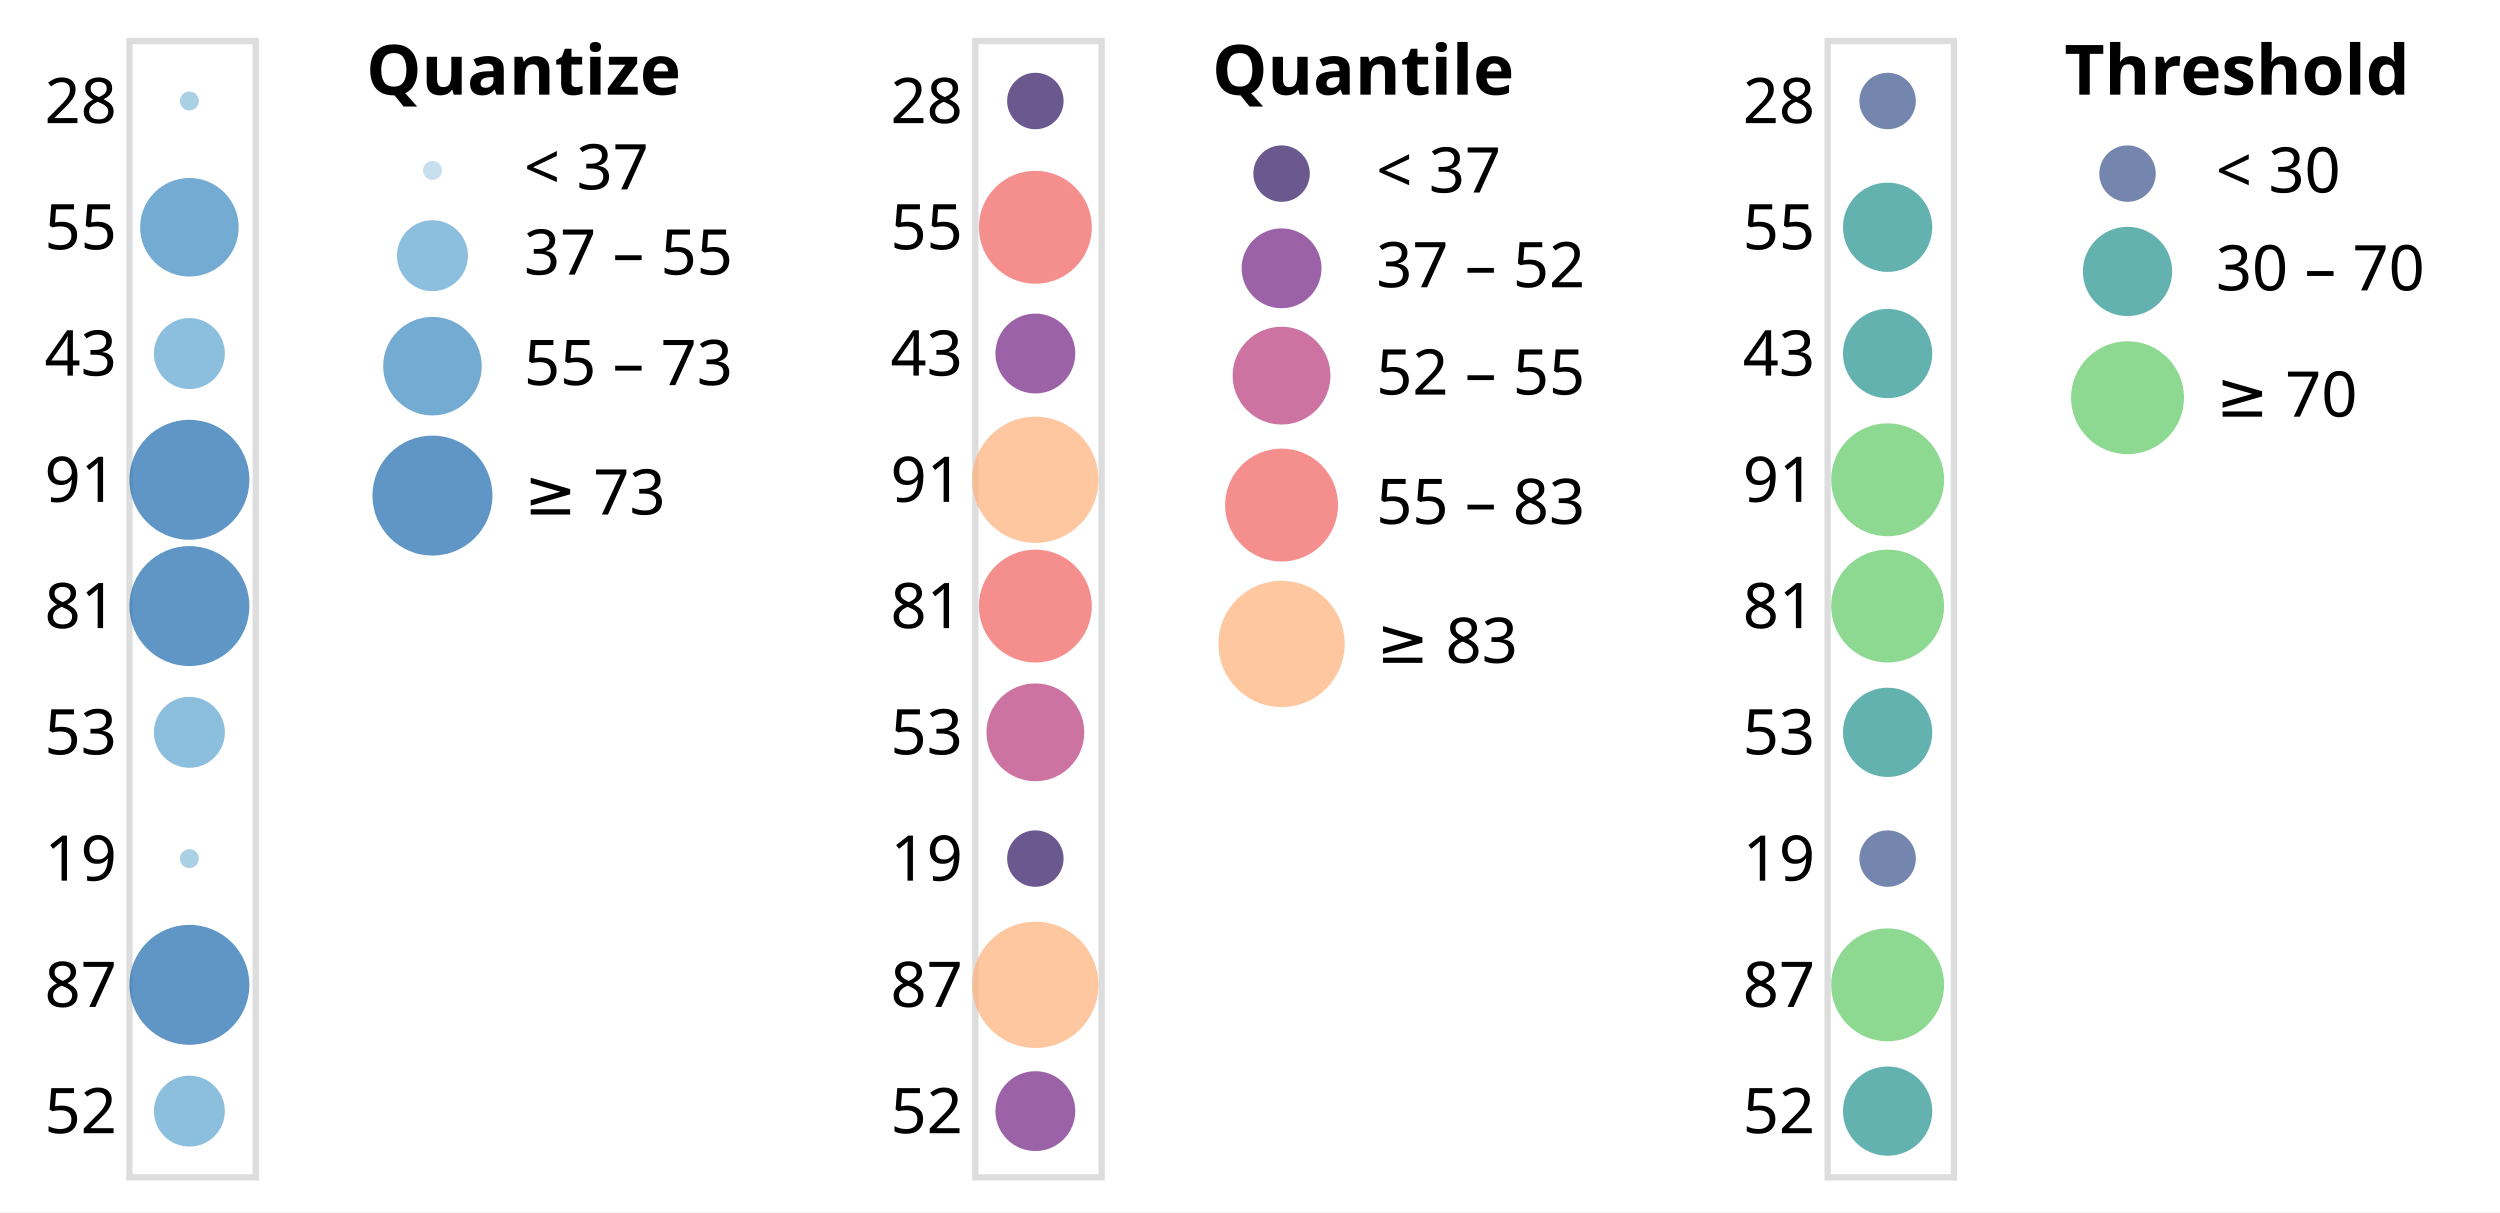
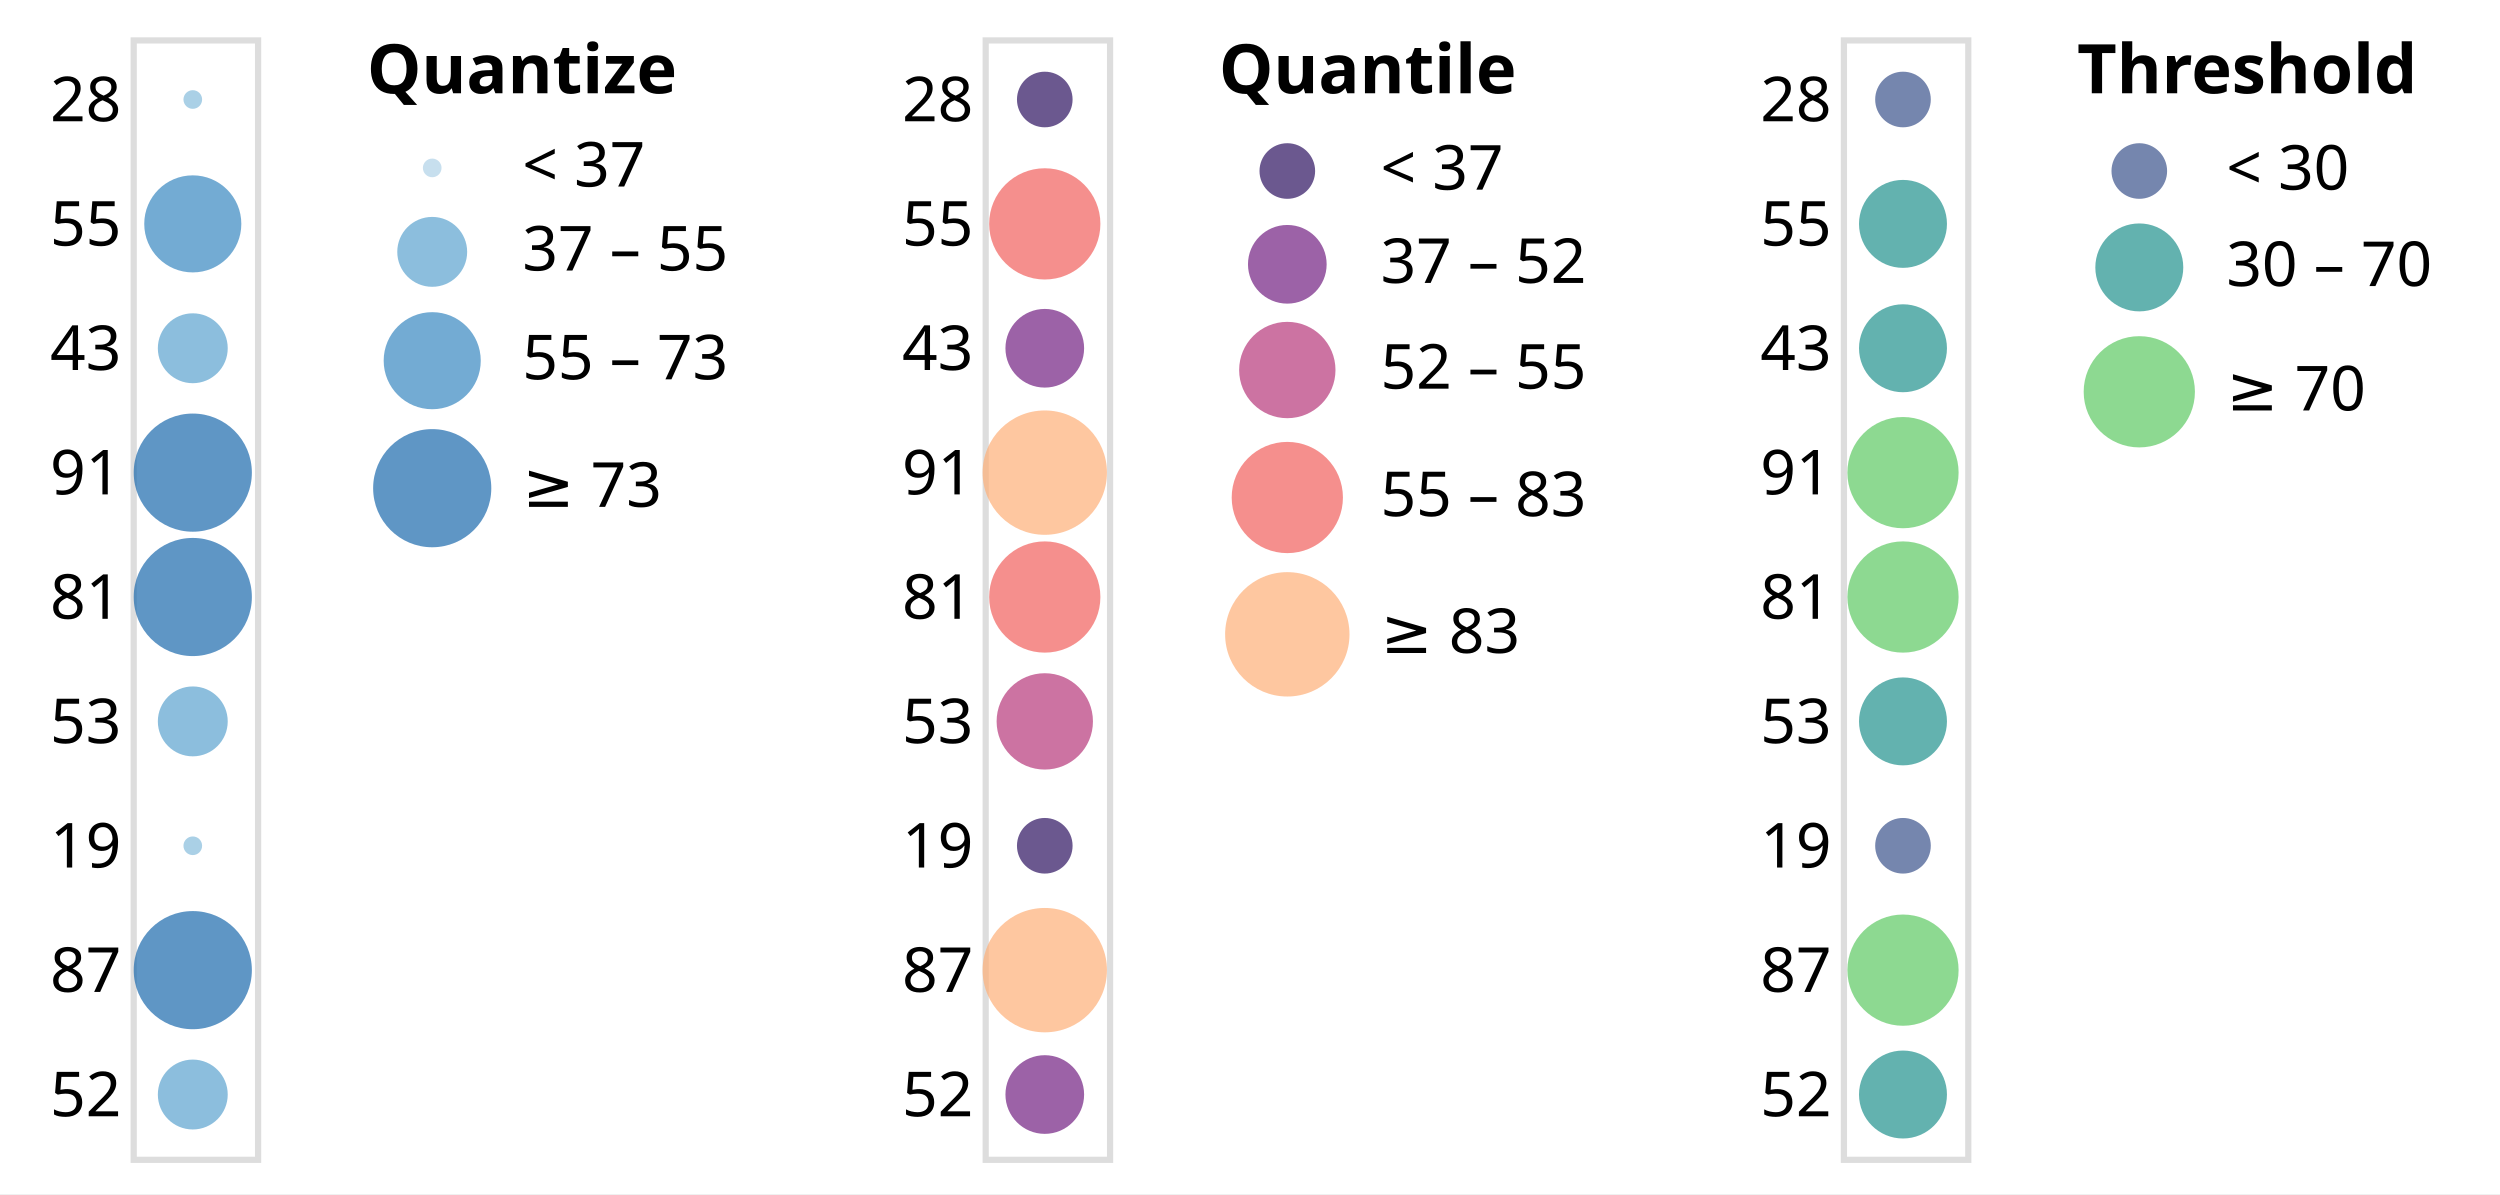
- <svg xmlns="http://www.w3.org/2000/svg" version="1.1" class="marks" width="396" height="192" viewBox="0 0 396 192">
-   <rect width="396" height="192" fill="white" />
-   <g fill="none" stroke-miterlimit="10" transform="translate(20,6)">
+ <svg xmlns="http://www.w3.org/2000/svg" version="1.1" class="marks" width="402" height="192" viewBox="0 0 402 192">
+   <rect width="402" height="192" fill="white" />
+   <g fill="none" stroke-miterlimit="10" transform="translate(21,6)">
    <g class="mark-group role-frame root" role="graphics-object" aria-roledescription="group mark container">
      <g transform="translate(0,0)">
        <path class="background" aria-hidden="true" d="M0,0h0v0h0Z" />
        <g>
          <g class="mark-group role-scope concat_0_group" role="graphics-object" aria-roledescription="group mark container">
            <g transform="translate(0,0)">
              <path class="background" aria-hidden="true" d="M0.5,0.5h20v180h-20Z" stroke="#ddd" />
              <g>
                <g class="mark-group role-axis" role="graphics-symbol" aria-roledescription="axis" aria-label="Y-axis for a discrete scale with 9 values: 28, 55, 43, 91, 81, ending with 52">
                  <g transform="translate(0.5,0.5)">
                    <path class="background" aria-hidden="true" d="M0,0h0v0h0Z" pointer-events="none" />
                    <g>
                      <g class="mark-text role-axis-label" pointer-events="none">
                        <text text-anchor="end" transform="translate(-2,13)" font-family="sans-serif" font-size="10px" fill="#000" opacity="1">28</text>
                        <text text-anchor="end" transform="translate(-2,33)" font-family="sans-serif" font-size="10px" fill="#000" opacity="1">55</text>
                        <text text-anchor="end" transform="translate(-2,53)" font-family="sans-serif" font-size="10px" fill="#000" opacity="1">43</text>
                        <text text-anchor="end" transform="translate(-2,73)" font-family="sans-serif" font-size="10px" fill="#000" opacity="1">91</text>
                        <text text-anchor="end" transform="translate(-2,93)" font-family="sans-serif" font-size="10px" fill="#000" opacity="1">81</text>
                        <text text-anchor="end" transform="translate(-2,113)" font-family="sans-serif" font-size="10px" fill="#000" opacity="1">53</text>
                        <text text-anchor="end" transform="translate(-2,133)" font-family="sans-serif" font-size="10px" fill="#000" opacity="1">19</text>
                        <text text-anchor="end" transform="translate(-2,153)" font-family="sans-serif" font-size="10px" fill="#000" opacity="1">87</text>
                        <text text-anchor="end" transform="translate(-2,173)" font-family="sans-serif" font-size="10px" fill="#000" opacity="1">52</text>
                      </g>
                    </g>
                    <path class="foreground" aria-hidden="true" d="" pointer-events="none" display="none" />
                  </g>
                </g>
                <g class="mark-symbol role-mark concat_0_marks" role="graphics-object" aria-roledescription="symbol mark container">
                  <path aria-label="b: 28" role="graphics-symbol" aria-roledescription="circle" transform="translate(10,10)" d="M1.5,0A1.5,1.5,0,1,1,-1.5,0A1.5,1.5,0,1,1,1.5,0" fill="rgb(134, 188, 220)" stroke-width="2" opacity="0.7" />
                  <path aria-label="b: 55" role="graphics-symbol" aria-roledescription="circle" transform="translate(10,30)" d="M7.805,0A7.805,7.805,0,1,1,-7.805,0A7.805,7.805,0,1,1,7.805,0" fill="rgb(56, 135, 192)" stroke-width="2" opacity="0.7" />
                  <path aria-label="b: 43" role="graphics-symbol" aria-roledescription="circle" transform="translate(10,50)" d="M5.62,0A5.62,5.62,0,1,1,-5.62,0A5.62,5.62,0,1,1,5.62,0" fill="rgb(91, 163, 207)" stroke-width="2" opacity="0.7" />
                  <path aria-label="b: 91" role="graphics-symbol" aria-roledescription="circle" transform="translate(10,70)" d="M9.5,0A9.5,9.5,0,1,1,-9.5,0A9.5,9.5,0,1,1,9.5,0" fill="rgb(27, 105, 173)" stroke-width="2" opacity="0.7" />
                  <path aria-label="b: 81" role="graphics-symbol" aria-roledescription="circle" transform="translate(10,90)" d="M9.5,0A9.5,9.5,0,1,1,-9.5,0A9.5,9.5,0,1,1,9.5,0" fill="rgb(27, 105, 173)" stroke-width="2" opacity="0.7" />
                  <path aria-label="b: 53" role="graphics-symbol" aria-roledescription="circle" transform="translate(10,110)" d="M5.62,0A5.62,5.62,0,1,1,-5.62,0A5.62,5.62,0,1,1,5.62,0" fill="rgb(91, 163, 207)" stroke-width="2" opacity="0.7" />
                  <path aria-label="b: 19" role="graphics-symbol" aria-roledescription="circle" transform="translate(10,130)" d="M1.5,0A1.5,1.5,0,1,1,-1.5,0A1.5,1.5,0,1,1,1.5,0" fill="rgb(134, 188, 220)" stroke-width="2" opacity="0.7" />
                  <path aria-label="b: 87" role="graphics-symbol" aria-roledescription="circle" transform="translate(10,150)" d="M9.5,0A9.5,9.5,0,1,1,-9.5,0A9.5,9.5,0,1,1,9.5,0" fill="rgb(27, 105, 173)" stroke-width="2" opacity="0.7" />
                  <path aria-label="b: 52" role="graphics-symbol" aria-roledescription="circle" transform="translate(10,170)" d="M5.62,0A5.62,5.62,0,1,1,-5.62,0A5.62,5.62,0,1,1,5.62,0" fill="rgb(91, 163, 207)" stroke-width="2" opacity="0.7" />
                </g>
                <g class="mark-group role-legend" role="graphics-symbol" aria-roledescription="legend" aria-label="Symbol legend titled 'Quantize' for size and fill color with 3 boundaries: 37, 55, 73">
                  <g transform="translate(38,0)">
-                     <path class="background" aria-hidden="true" d="M0,0h60v82h-60Z" pointer-events="none" />
+                     <path class="background" aria-hidden="true" d="M0,0h62v82h-62Z" pointer-events="none" />
                    <g>
                      <g class="mark-group role-legend-entry">
                        <g transform="translate(0,16)">
                          <path class="background" aria-hidden="true" d="M0,0h0v0h0Z" pointer-events="none" />
                          <g>
                            <g class="mark-group role-scope" role="graphics-object" aria-roledescription="group mark container">
                              <g transform="translate(0,0)">
-                                 <path class="background" aria-hidden="true" d="M0,0h60v10h-60Z" pointer-events="none" opacity="1" />
+                                 <path class="background" aria-hidden="true" d="M0,0h61.807v10h-61.807Z" pointer-events="none" opacity="1" />
                                <g>
                                  <g class="mark-symbol role-legend-symbol" pointer-events="none">
                                    <path transform="translate(10.5,5)" d="M1.5,0A1.5,1.5,0,1,1,-1.5,0A1.5,1.5,0,1,1,1.5,0" fill="rgb(175, 209, 231)" stroke-width="1.5" opacity="0.7" />
                                  </g>
                                  <g class="mark-text role-legend-label" pointer-events="none">
                                    <text text-anchor="start" transform="translate(25,8)" font-family="sans-serif" font-size="10px" fill="#000" opacity="1">&lt; 37</text>
                                  </g>
                                </g>
                                <path class="foreground" aria-hidden="true" d="" pointer-events="none" display="none" />
                              </g>
                              <g transform="translate(0,12)">
-                                 <path class="background" aria-hidden="true" d="M0,0h60v12.12h-60Z" pointer-events="none" opacity="1" />
+                                 <path class="background" aria-hidden="true" d="M0,0h61.807v12.12h-61.807Z" pointer-events="none" opacity="1" />
                                <g>
                                  <g class="mark-symbol role-legend-symbol" pointer-events="none">
                                    <path transform="translate(10.5,6.5)" d="M5.62,0A5.62,5.62,0,1,1,-5.62,0A5.62,5.62,0,1,1,5.62,0" fill="rgb(91, 163, 207)" stroke-width="1.5" opacity="0.7" />
                                  </g>
                                  <g class="mark-text role-legend-label" pointer-events="none">
                                    <text text-anchor="start" transform="translate(25,9.5)" font-family="sans-serif" font-size="10px" fill="#000" opacity="1">37 – 55</text>
                                  </g>
                                </g>
                                <path class="foreground" aria-hidden="true" d="" pointer-events="none" display="none" />
                              </g>
                              <g transform="translate(0,27)">
-                                 <path class="background" aria-hidden="true" d="M0,0h60v16.805h-60Z" pointer-events="none" opacity="1" />
+                                 <path class="background" aria-hidden="true" d="M0,0h61.807v16.805h-61.807Z" pointer-events="none" opacity="1" />
                                <g>
                                  <g class="mark-symbol role-legend-symbol" pointer-events="none">
                                    <path transform="translate(10.5,9)" d="M7.805,0A7.805,7.805,0,1,1,-7.805,0A7.805,7.805,0,1,1,7.805,0" fill="rgb(56, 135, 192)" stroke-width="1.5" opacity="0.7" />
                                  </g>
                                  <g class="mark-text role-legend-label" pointer-events="none">
                                    <text text-anchor="start" transform="translate(25,12)" font-family="sans-serif" font-size="10px" fill="#000" opacity="1">55 – 73</text>
                                  </g>
                                </g>
                                <path class="foreground" aria-hidden="true" d="" pointer-events="none" display="none" />
                              </g>
                              <g transform="translate(0,46)">
-                                 <path class="background" aria-hidden="true" d="M0,0h60v20h-60Z" pointer-events="none" opacity="1" />
+                                 <path class="background" aria-hidden="true" d="M0,0h61.807v20h-61.807Z" pointer-events="none" opacity="1" />
                                <g>
                                  <g class="mark-symbol role-legend-symbol" pointer-events="none">
                                    <path transform="translate(10.5,10.5)" d="M9.5,0A9.5,9.5,0,1,1,-9.5,0A9.5,9.5,0,1,1,9.5,0" fill="rgb(27, 105, 173)" stroke-width="1.5" opacity="0.7" />
                                  </g>
                                  <g class="mark-text role-legend-label" pointer-events="none">
                                    <text text-anchor="start" transform="translate(25,13.5)" font-family="sans-serif" font-size="10px" fill="#000" opacity="1">≥ 73</text>
                                  </g>
                                </g>
                                <path class="foreground" aria-hidden="true" d="" pointer-events="none" display="none" />
                              </g>
                            </g>
                          </g>
                          <path class="foreground" aria-hidden="true" d="" pointer-events="none" display="none" />
                        </g>
                      </g>
                      <g class="mark-text role-legend-title" pointer-events="none">
                        <text text-anchor="start" transform="translate(0,9)" font-family="sans-serif" font-size="11px" font-weight="bold" fill="#000" opacity="1">Quantize</text>
                      </g>
                    </g>
                    <path class="foreground" aria-hidden="true" d="" pointer-events="none" display="none" />
                  </g>
                </g>
              </g>
              <path class="foreground" aria-hidden="true" d="" display="none" />
            </g>
          </g>
          <g class="mark-group role-scope concat_1_group" role="graphics-object" aria-roledescription="group mark container">
-             <g transform="translate(134,0)">
+             <g transform="translate(137,0)">
              <path class="background" aria-hidden="true" d="M0.5,0.5h20v180h-20Z" stroke="#ddd" />
              <g>
                <g class="mark-group role-axis" role="graphics-symbol" aria-roledescription="axis" aria-label="Y-axis for a discrete scale with 9 values: 28, 55, 43, 91, 81, ending with 52">
                  <g transform="translate(0.5,0.5)">
                    <path class="background" aria-hidden="true" d="M0,0h0v0h0Z" pointer-events="none" />
                    <g>
                      <g class="mark-text role-axis-label" pointer-events="none">
                        <text text-anchor="end" transform="translate(-2,13)" font-family="sans-serif" font-size="10px" fill="#000" opacity="1">28</text>
                        <text text-anchor="end" transform="translate(-2,33)" font-family="sans-serif" font-size="10px" fill="#000" opacity="1">55</text>
                        <text text-anchor="end" transform="translate(-2,53)" font-family="sans-serif" font-size="10px" fill="#000" opacity="1">43</text>
                        <text text-anchor="end" transform="translate(-2,73)" font-family="sans-serif" font-size="10px" fill="#000" opacity="1">91</text>
                        <text text-anchor="end" transform="translate(-2,93)" font-family="sans-serif" font-size="10px" fill="#000" opacity="1">81</text>
                        <text text-anchor="end" transform="translate(-2,113)" font-family="sans-serif" font-size="10px" fill="#000" opacity="1">53</text>
                        <text text-anchor="end" transform="translate(-2,133)" font-family="sans-serif" font-size="10px" fill="#000" opacity="1">19</text>
                        <text text-anchor="end" transform="translate(-2,153)" font-family="sans-serif" font-size="10px" fill="#000" opacity="1">87</text>
                        <text text-anchor="end" transform="translate(-2,173)" font-family="sans-serif" font-size="10px" fill="#000" opacity="1">52</text>
                      </g>
                    </g>
                    <path class="foreground" aria-hidden="true" d="" pointer-events="none" display="none" />
                  </g>
                </g>
                <g class="mark-symbol role-mark concat_1_marks" role="graphics-object" aria-roledescription="symbol mark container">
                  <path aria-label="b: 28" role="graphics-symbol" aria-roledescription="circle" transform="translate(10,10)" d="M4.472,0A4.472,4.472,0,1,1,-4.472,0A4.472,4.472,0,1,1,4.472,0" fill="rgb(44, 17, 96)" stroke-width="2" opacity="0.7" />
                  <path aria-label="b: 55" role="graphics-symbol" aria-roledescription="circle" transform="translate(10,30)" d="M8.944,0A8.944,8.944,0,1,1,-8.944,0A8.944,8.944,0,1,1,8.944,0" fill="rgb(241, 96, 93)" stroke-width="2" opacity="0.7" />
                  <path aria-label="b: 43" role="graphics-symbol" aria-roledescription="circle" transform="translate(10,50)" d="M6.325,0A6.325,6.325,0,1,1,-6.325,0A6.325,6.325,0,1,1,6.325,0" fill="rgb(114, 31, 129)" stroke-width="2" opacity="0.7" />
                  <path aria-label="b: 91" role="graphics-symbol" aria-roledescription="circle" transform="translate(10,70)" d="M10,0A10,10,0,1,1,-10,0A10,10,0,1,1,10,0" fill="rgb(254, 175, 120)" stroke-width="2" opacity="0.7" />
                  <path aria-label="b: 81" role="graphics-symbol" aria-roledescription="circle" transform="translate(10,90)" d="M8.944,0A8.944,8.944,0,1,1,-8.944,0A8.944,8.944,0,1,1,8.944,0" fill="rgb(241, 96, 93)" stroke-width="2" opacity="0.7" />
                  <path aria-label="b: 53" role="graphics-symbol" aria-roledescription="circle" transform="translate(10,110)" d="M7.746,0A7.746,7.746,0,1,1,-7.746,0A7.746,7.746,0,1,1,7.746,0" fill="rgb(182, 55, 122)" stroke-width="2" opacity="0.7" />
                  <path aria-label="b: 19" role="graphics-symbol" aria-roledescription="circle" transform="translate(10,130)" d="M4.472,0A4.472,4.472,0,1,1,-4.472,0A4.472,4.472,0,1,1,4.472,0" fill="rgb(44, 17, 96)" stroke-width="2" opacity="0.7" />
                  <path aria-label="b: 87" role="graphics-symbol" aria-roledescription="circle" transform="translate(10,150)" d="M10,0A10,10,0,1,1,-10,0A10,10,0,1,1,10,0" fill="rgb(254, 175, 120)" stroke-width="2" opacity="0.7" />
                  <path aria-label="b: 52" role="graphics-symbol" aria-roledescription="circle" transform="translate(10,170)" d="M6.325,0A6.325,6.325,0,1,1,-6.325,0A6.325,6.325,0,1,1,6.325,0" fill="rgb(114, 31, 129)" stroke-width="2" opacity="0.7" />
                </g>
                <g class="mark-group role-legend" role="graphics-symbol" aria-roledescription="legend" aria-label="Symbol legend titled 'Quantile' for size and fill color with 4 boundaries: 37, 52, 55, 83">
                  <g transform="translate(38,0)">
-                     <path class="background" aria-hidden="true" d="M0,0h61v106h-61Z" pointer-events="none" />
+                     <path class="background" aria-hidden="true" d="M0,0h63v106h-63Z" pointer-events="none" />
                    <g>
                      <g class="mark-group role-legend-entry">
                        <g transform="translate(0,16)">
                          <path class="background" aria-hidden="true" d="M0,0h0v0h0Z" pointer-events="none" />
                          <g>
                            <g class="mark-group role-scope" role="graphics-object" aria-roledescription="group mark container">
                              <g transform="translate(0,0)">
-                                 <path class="background" aria-hidden="true" d="M0,0h61v10.5h-61Z" pointer-events="none" opacity="1" />
+                                 <path class="background" aria-hidden="true" d="M0,0h62.807v10.5h-62.807Z" pointer-events="none" opacity="1" />
                                <g>
                                  <g class="mark-symbol role-legend-symbol" pointer-events="none">
                                    <path transform="translate(11,5.5)" d="M4.472,0A4.472,4.472,0,1,1,-4.472,0A4.472,4.472,0,1,1,4.472,0" fill="rgb(44, 17, 96)" stroke-width="1.5" opacity="0.7" />
                                  </g>
                                  <g class="mark-text role-legend-label" pointer-events="none">
                                    <text text-anchor="start" transform="translate(26,8.5)" font-family="sans-serif" font-size="10px" fill="#000" opacity="1">&lt; 37</text>
                                  </g>
                                </g>
                                <path class="foreground" aria-hidden="true" d="" pointer-events="none" display="none" />
                              </g>
                              <g transform="translate(0,13)">
-                                 <path class="background" aria-hidden="true" d="M0,0h61v13.825h-61Z" pointer-events="none" opacity="1" />
+                                 <path class="background" aria-hidden="true" d="M0,0h62.807v13.825h-62.807Z" pointer-events="none" opacity="1" />
                                <g>
                                  <g class="mark-symbol role-legend-symbol" pointer-events="none">
                                    <path transform="translate(11,7.5)" d="M6.325,0A6.325,6.325,0,1,1,-6.325,0A6.325,6.325,0,1,1,6.325,0" fill="rgb(114, 31, 129)" stroke-width="1.5" opacity="0.7" />
                                  </g>
                                  <g class="mark-text role-legend-label" pointer-events="none">
                                    <text text-anchor="start" transform="translate(26,10.5)" font-family="sans-serif" font-size="10px" fill="#000" opacity="1">37 – 52</text>
                                  </g>
                                </g>
                                <path class="foreground" aria-hidden="true" d="" pointer-events="none" display="none" />
                              </g>
                              <g transform="translate(0,29)">
-                                 <path class="background" aria-hidden="true" d="M0,0h61v16.246h-61Z" pointer-events="none" opacity="1" />
+                                 <path class="background" aria-hidden="true" d="M0,0h62.807v16.246h-62.807Z" pointer-events="none" opacity="1" />
                                <g>
                                  <g class="mark-symbol role-legend-symbol" pointer-events="none">
                                    <path transform="translate(11,8.5)" d="M7.746,0A7.746,7.746,0,1,1,-7.746,0A7.746,7.746,0,1,1,7.746,0" fill="rgb(182, 55, 122)" stroke-width="1.5" opacity="0.7" />
                                  </g>
                                  <g class="mark-text role-legend-label" pointer-events="none">
                                    <text text-anchor="start" transform="translate(26,11.5)" font-family="sans-serif" font-size="10px" fill="#000" opacity="1">52 – 55</text>
                                  </g>
                                </g>
                                <path class="foreground" aria-hidden="true" d="" pointer-events="none" display="none" />
                              </g>
                              <g transform="translate(0,48)">
-                                 <path class="background" aria-hidden="true" d="M0,0h61v18.944h-61Z" pointer-events="none" opacity="1" />
+                                 <path class="background" aria-hidden="true" d="M0,0h62.807v18.944h-62.807Z" pointer-events="none" opacity="1" />
                                <g>
                                  <g class="mark-symbol role-legend-symbol" pointer-events="none">
                                    <path transform="translate(11,10)" d="M8.944,0A8.944,8.944,0,1,1,-8.944,0A8.944,8.944,0,1,1,8.944,0" fill="rgb(241, 96, 93)" stroke-width="1.5" opacity="0.7" />
                                  </g>
                                  <g class="mark-text role-legend-label" pointer-events="none">
                                    <text text-anchor="start" transform="translate(26,13)" font-family="sans-serif" font-size="10px" fill="#000" opacity="1">55 – 83</text>
                                  </g>
                                </g>
                                <path class="foreground" aria-hidden="true" d="" pointer-events="none" display="none" />
                              </g>
                              <g transform="translate(0,69)">
-                                 <path class="background" aria-hidden="true" d="M0,0h61v21h-61Z" pointer-events="none" opacity="1" />
+                                 <path class="background" aria-hidden="true" d="M0,0h62.807v21h-62.807Z" pointer-events="none" opacity="1" />
                                <g>
                                  <g class="mark-symbol role-legend-symbol" pointer-events="none">
                                    <path transform="translate(11,11)" d="M10,0A10,10,0,1,1,-10,0A10,10,0,1,1,10,0" fill="rgb(254, 175, 120)" stroke-width="1.5" opacity="0.7" />
                                  </g>
                                  <g class="mark-text role-legend-label" pointer-events="none">
                                    <text text-anchor="start" transform="translate(26,14)" font-family="sans-serif" font-size="10px" fill="#000" opacity="1">≥ 83</text>
                                  </g>
                                </g>
                                <path class="foreground" aria-hidden="true" d="" pointer-events="none" display="none" />
                              </g>
                            </g>
                          </g>
                          <path class="foreground" aria-hidden="true" d="" pointer-events="none" display="none" />
                        </g>
                      </g>
                      <g class="mark-text role-legend-title" pointer-events="none">
                        <text text-anchor="start" transform="translate(0,9)" font-family="sans-serif" font-size="11px" font-weight="bold" fill="#000" opacity="1">Quantile</text>
                      </g>
                    </g>
                    <path class="foreground" aria-hidden="true" d="" pointer-events="none" display="none" />
                  </g>
                </g>
              </g>
              <path class="foreground" aria-hidden="true" d="" display="none" />
            </g>
          </g>
          <g class="mark-group role-scope concat_2_group" role="graphics-object" aria-roledescription="group mark container">
-             <g transform="translate(269,0)">
+             <g transform="translate(275,0)">
              <path class="background" aria-hidden="true" d="M0.5,0.5h20v180h-20Z" stroke="#ddd" />
              <g>
                <g class="mark-group role-axis" role="graphics-symbol" aria-roledescription="axis" aria-label="Y-axis for a discrete scale with 9 values: 28, 55, 43, 91, 81, ending with 52">
                  <g transform="translate(0.5,0.5)">
                    <path class="background" aria-hidden="true" d="M0,0h0v0h0Z" pointer-events="none" />
                    <g>
                      <g class="mark-text role-axis-label" pointer-events="none">
                        <text text-anchor="end" transform="translate(-2,13)" font-family="sans-serif" font-size="10px" fill="#000" opacity="1">28</text>
                        <text text-anchor="end" transform="translate(-2,33)" font-family="sans-serif" font-size="10px" fill="#000" opacity="1">55</text>
                        <text text-anchor="end" transform="translate(-2,53)" font-family="sans-serif" font-size="10px" fill="#000" opacity="1">43</text>
                        <text text-anchor="end" transform="translate(-2,73)" font-family="sans-serif" font-size="10px" fill="#000" opacity="1">91</text>
                        <text text-anchor="end" transform="translate(-2,93)" font-family="sans-serif" font-size="10px" fill="#000" opacity="1">81</text>
                        <text text-anchor="end" transform="translate(-2,113)" font-family="sans-serif" font-size="10px" fill="#000" opacity="1">53</text>
                        <text text-anchor="end" transform="translate(-2,133)" font-family="sans-serif" font-size="10px" fill="#000" opacity="1">19</text>
                        <text text-anchor="end" transform="translate(-2,153)" font-family="sans-serif" font-size="10px" fill="#000" opacity="1">87</text>
                        <text text-anchor="end" transform="translate(-2,173)" font-family="sans-serif" font-size="10px" fill="#000" opacity="1">52</text>
                      </g>
                    </g>
                    <path class="foreground" aria-hidden="true" d="" pointer-events="none" display="none" />
                  </g>
                </g>
                <g class="mark-symbol role-mark concat_2_marks" role="graphics-object" aria-roledescription="symbol mark container">
                  <path aria-label="b: 28" role="graphics-symbol" aria-roledescription="circle" transform="translate(10,10)" d="M4.472,0A4.472,4.472,0,1,1,-4.472,0A4.472,4.472,0,1,1,4.472,0" fill="rgb(59, 82, 139)" stroke-width="2" opacity="0.7" />
                  <path aria-label="b: 55" role="graphics-symbol" aria-roledescription="circle" transform="translate(10,30)" d="M7.071,0A7.071,7.071,0,1,1,-7.071,0A7.071,7.071,0,1,1,7.071,0" fill="rgb(33, 145, 141)" stroke-width="2" opacity="0.7" />
                  <path aria-label="b: 43" role="graphics-symbol" aria-roledescription="circle" transform="translate(10,50)" d="M7.071,0A7.071,7.071,0,1,1,-7.071,0A7.071,7.071,0,1,1,7.071,0" fill="rgb(33, 145, 141)" stroke-width="2" opacity="0.7" />
                  <path aria-label="b: 91" role="graphics-symbol" aria-roledescription="circle" transform="translate(10,70)" d="M8.944,0A8.944,8.944,0,1,1,-8.944,0A8.944,8.944,0,1,1,8.944,0" fill="rgb(93, 201, 99)" stroke-width="2" opacity="0.7" />
                  <path aria-label="b: 81" role="graphics-symbol" aria-roledescription="circle" transform="translate(10,90)" d="M8.944,0A8.944,8.944,0,1,1,-8.944,0A8.944,8.944,0,1,1,8.944,0" fill="rgb(93, 201, 99)" stroke-width="2" opacity="0.7" />
                  <path aria-label="b: 53" role="graphics-symbol" aria-roledescription="circle" transform="translate(10,110)" d="M7.071,0A7.071,7.071,0,1,1,-7.071,0A7.071,7.071,0,1,1,7.071,0" fill="rgb(33, 145, 141)" stroke-width="2" opacity="0.7" />
                  <path aria-label="b: 19" role="graphics-symbol" aria-roledescription="circle" transform="translate(10,130)" d="M4.472,0A4.472,4.472,0,1,1,-4.472,0A4.472,4.472,0,1,1,4.472,0" fill="rgb(59, 82, 139)" stroke-width="2" opacity="0.7" />
                  <path aria-label="b: 87" role="graphics-symbol" aria-roledescription="circle" transform="translate(10,150)" d="M8.944,0A8.944,8.944,0,1,1,-8.944,0A8.944,8.944,0,1,1,8.944,0" fill="rgb(93, 201, 99)" stroke-width="2" opacity="0.7" />
                  <path aria-label="b: 52" role="graphics-symbol" aria-roledescription="circle" transform="translate(10,170)" d="M7.071,0A7.071,7.071,0,1,1,-7.071,0A7.071,7.071,0,1,1,7.071,0" fill="rgb(33, 145, 141)" stroke-width="2" opacity="0.7" />
                </g>
                <g class="mark-group role-legend" role="graphics-symbol" aria-roledescription="legend" aria-label="Symbol legend titled 'Threshold' for size and fill color with 2 boundaries: 30, 70">
                  <g transform="translate(38,0)">
-                     <path class="background" aria-hidden="true" d="M0,0h63v66h-63Z" pointer-events="none" />
+                     <path class="background" aria-hidden="true" d="M0,0h62v66h-62Z" pointer-events="none" />
                    <g>
                      <g class="mark-group role-legend-entry">
                        <g transform="translate(0,16)">
                          <path class="background" aria-hidden="true" d="M0,0h0v0h0Z" pointer-events="none" />
                          <g>
                            <g class="mark-group role-scope" role="graphics-object" aria-roledescription="group mark container">
                              <g transform="translate(0,0)">
-                                 <path class="background" aria-hidden="true" d="M0,0h59v10.5h-59Z" pointer-events="none" opacity="1" />
+                                 <path class="background" aria-hidden="true" d="M0,0h60.807v10.5h-60.807Z" pointer-events="none" opacity="1" />
                                <g>
                                  <g class="mark-symbol role-legend-symbol" pointer-events="none">
                                    <path transform="translate(10,5.5)" d="M4.472,0A4.472,4.472,0,1,1,-4.472,0A4.472,4.472,0,1,1,4.472,0" fill="rgb(59, 82, 139)" stroke-width="1.5" opacity="0.7" />
                                  </g>
                                  <g class="mark-text role-legend-label" pointer-events="none">
                                    <text text-anchor="start" transform="translate(24,8.5)" font-family="sans-serif" font-size="10px" fill="#000" opacity="1">&lt; 30</text>
                                  </g>
                                </g>
                                <path class="foreground" aria-hidden="true" d="" pointer-events="none" display="none" />
                              </g>
                              <g transform="translate(0,13)">
-                                 <path class="background" aria-hidden="true" d="M0,0h59v15.071h-59Z" pointer-events="none" opacity="1" />
+                                 <path class="background" aria-hidden="true" d="M0,0h60.807v15.071h-60.807Z" pointer-events="none" opacity="1" />
                                <g>
                                  <g class="mark-symbol role-legend-symbol" pointer-events="none">
                                    <path transform="translate(10,8)" d="M7.071,0A7.071,7.071,0,1,1,-7.071,0A7.071,7.071,0,1,1,7.071,0" fill="rgb(33, 145, 141)" stroke-width="1.5" opacity="0.7" />
                                  </g>
                                  <g class="mark-text role-legend-label" pointer-events="none">
                                    <text text-anchor="start" transform="translate(24,11)" font-family="sans-serif" font-size="10px" fill="#000" opacity="1">30 – 70</text>
                                  </g>
                                </g>
                                <path class="foreground" aria-hidden="true" d="" pointer-events="none" display="none" />
                              </g>
                              <g transform="translate(0,31)">
-                                 <path class="background" aria-hidden="true" d="M0,0h59v18.944h-59Z" pointer-events="none" opacity="1" />
+                                 <path class="background" aria-hidden="true" d="M0,0h60.807v18.944h-60.807Z" pointer-events="none" opacity="1" />
                                <g>
                                  <g class="mark-symbol role-legend-symbol" pointer-events="none">
                                    <path transform="translate(10,10)" d="M8.944,0A8.944,8.944,0,1,1,-8.944,0A8.944,8.944,0,1,1,8.944,0" fill="rgb(93, 201, 99)" stroke-width="1.5" opacity="0.7" />
                                  </g>
                                  <g class="mark-text role-legend-label" pointer-events="none">
                                    <text text-anchor="start" transform="translate(24,13)" font-family="sans-serif" font-size="10px" fill="#000" opacity="1">≥ 70</text>
                                  </g>
                                </g>
                                <path class="foreground" aria-hidden="true" d="" pointer-events="none" display="none" />
                              </g>
                            </g>
                          </g>
                          <path class="foreground" aria-hidden="true" d="" pointer-events="none" display="none" />
                        </g>
                      </g>
                      <g class="mark-text role-legend-title" pointer-events="none">
                        <text text-anchor="start" transform="translate(0,9)" font-family="sans-serif" font-size="11px" font-weight="bold" fill="#000" opacity="1">Threshold</text>
                      </g>
                    </g>
                    <path class="foreground" aria-hidden="true" d="" pointer-events="none" display="none" />
                  </g>
                </g>
              </g>
              <path class="foreground" aria-hidden="true" d="" display="none" />
            </g>
          </g>
        </g>
        <path class="foreground" aria-hidden="true" d="" display="none" />
      </g>
    </g>
  </g>
</svg>
